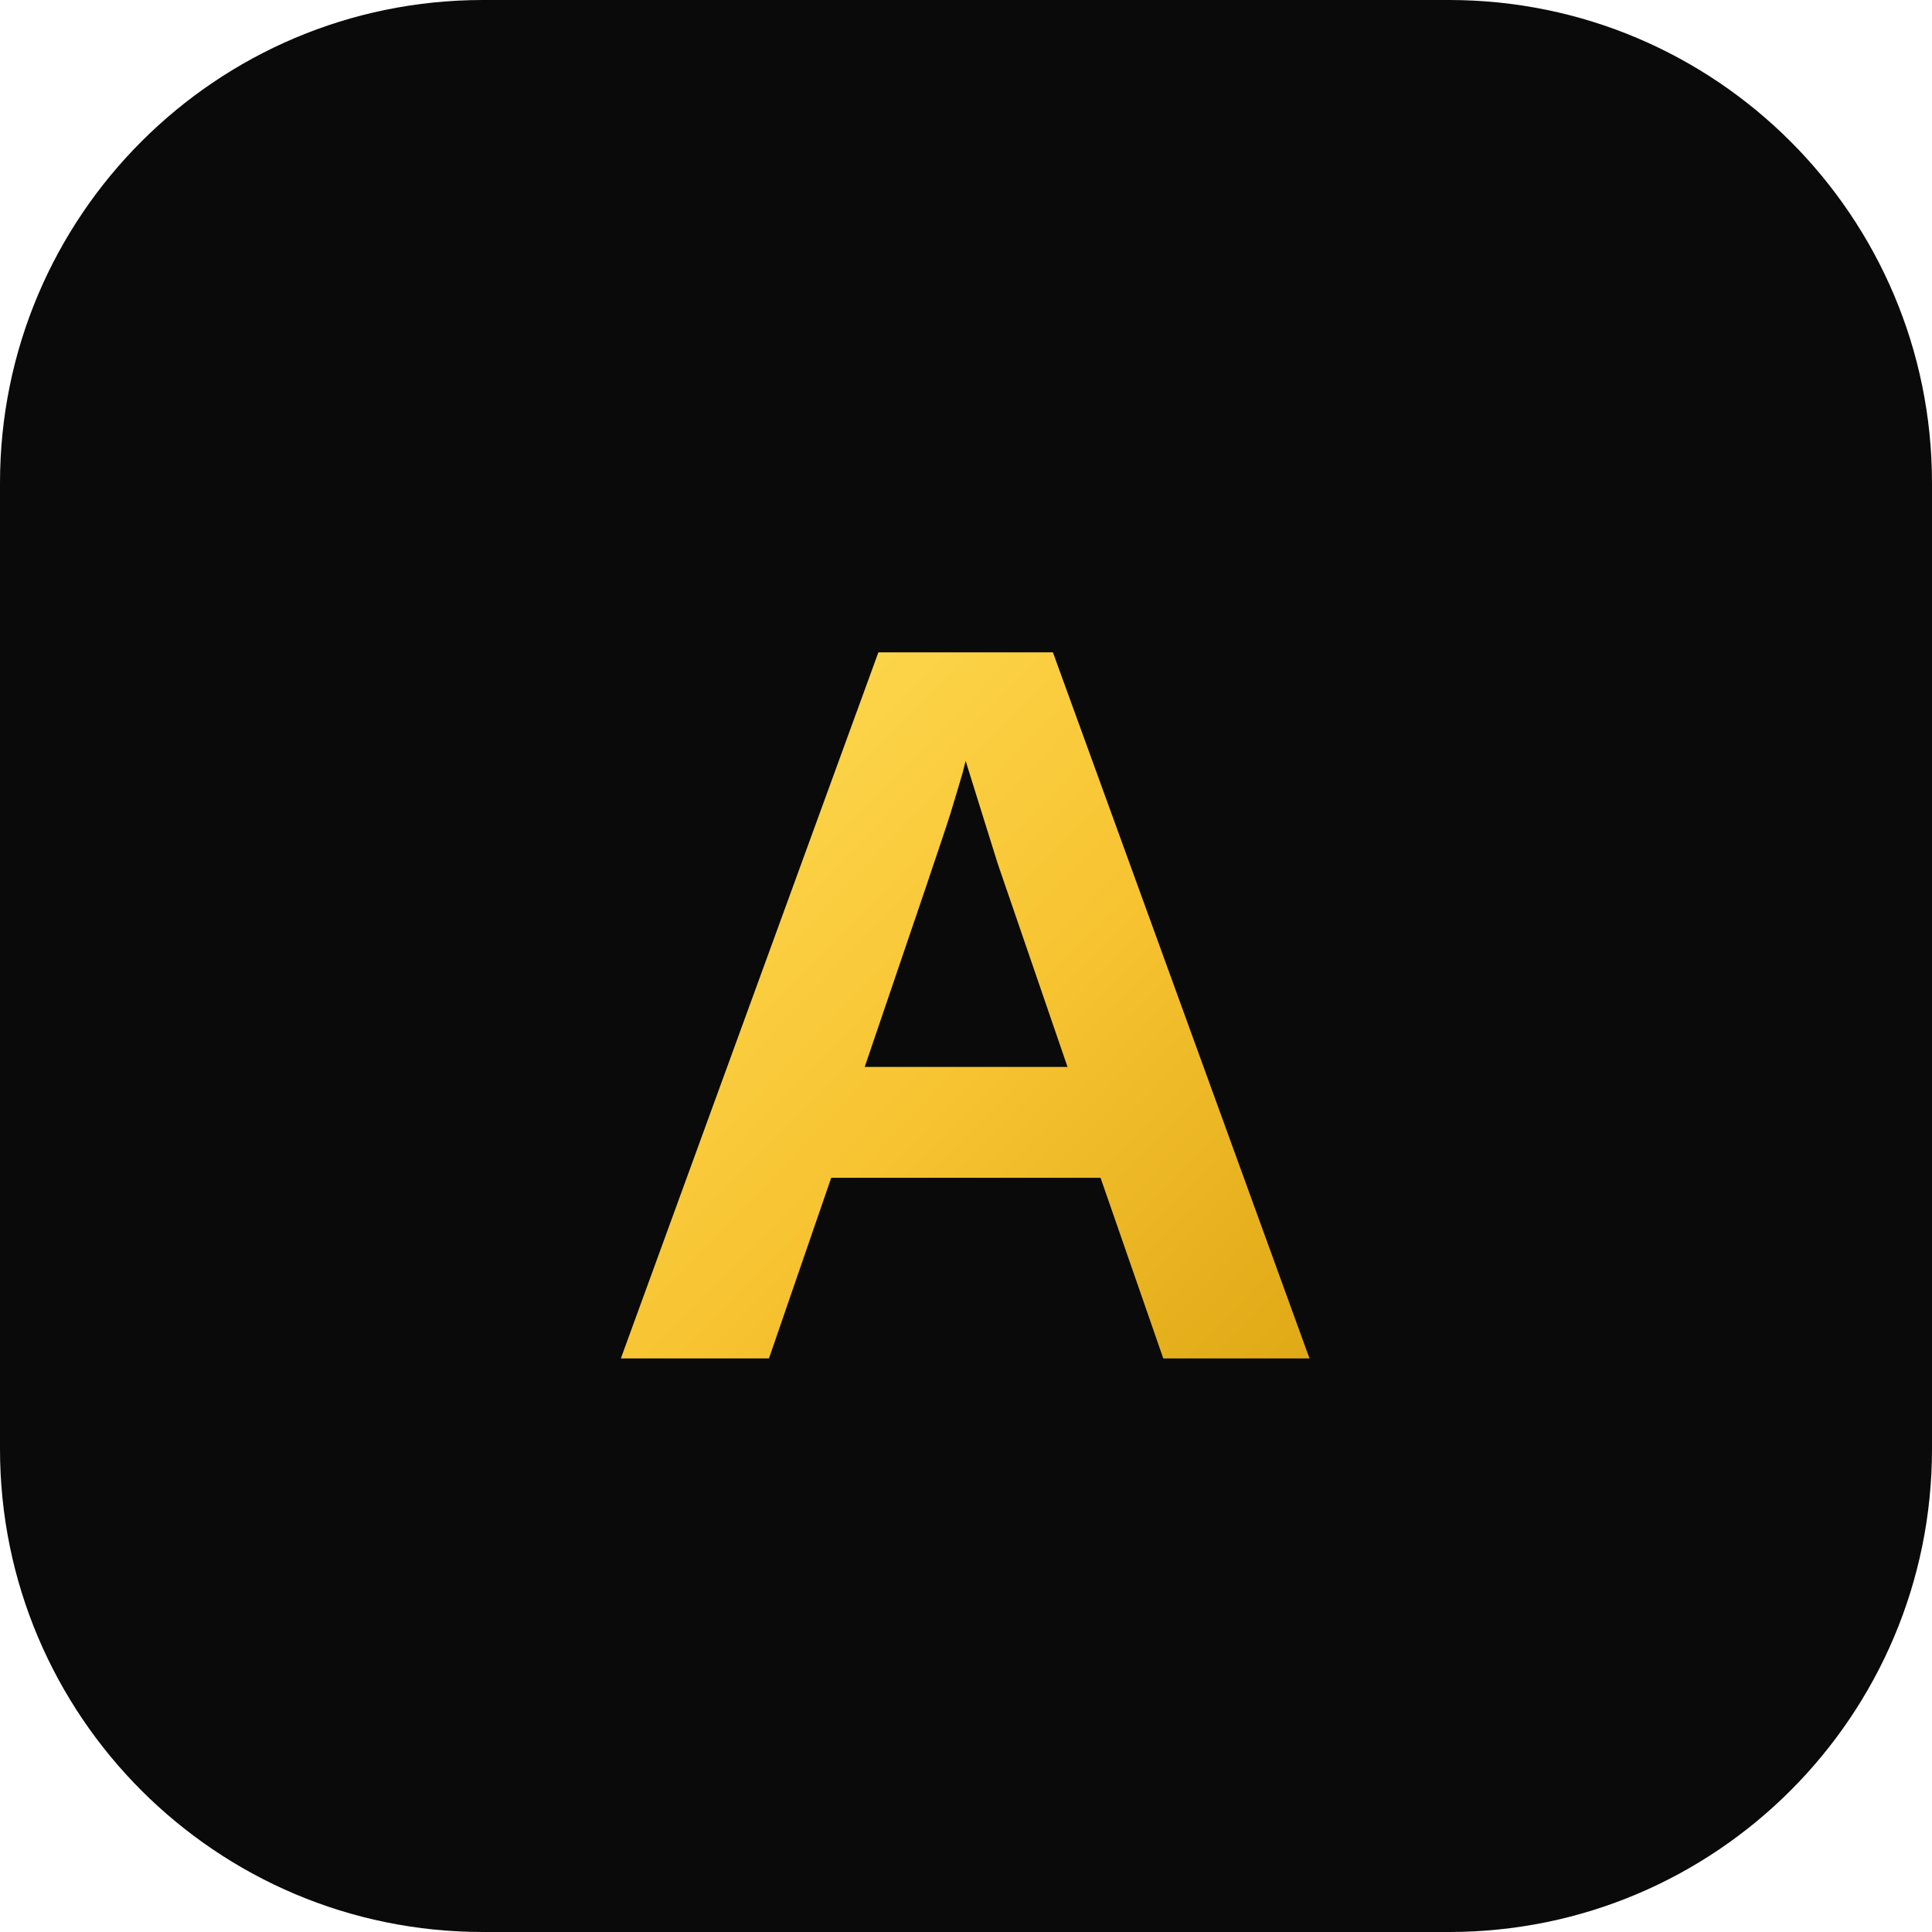
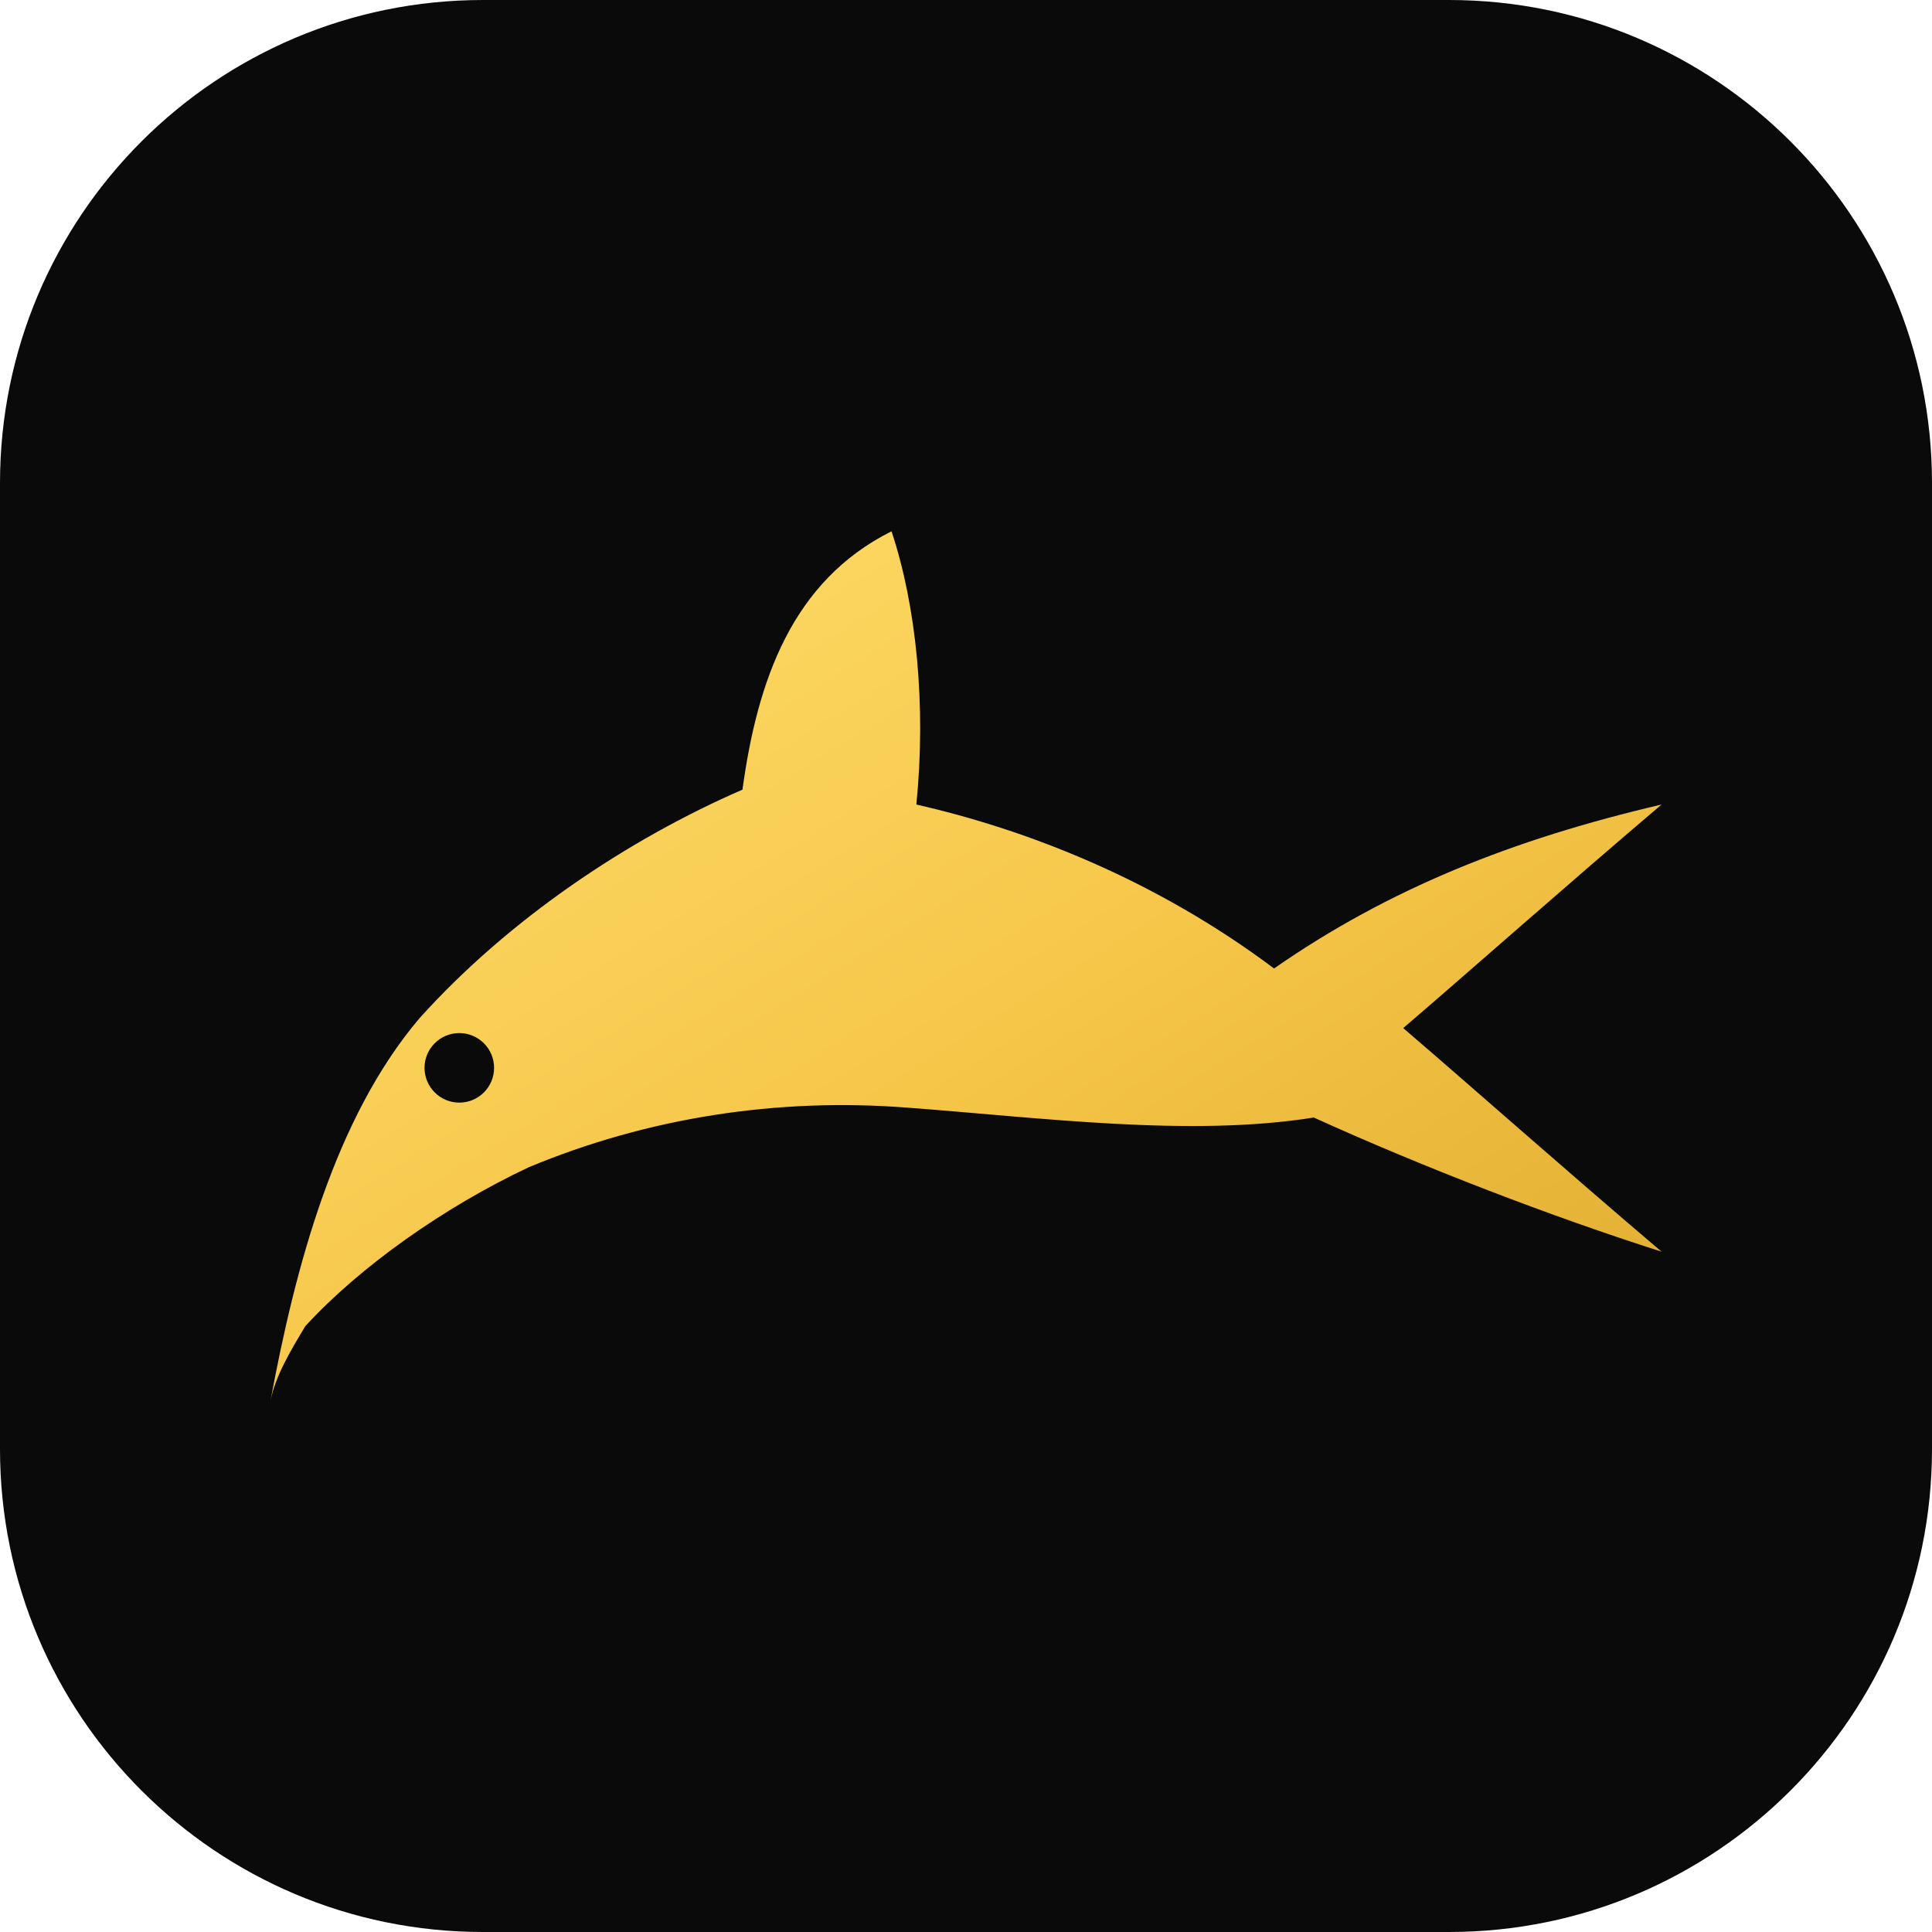
<svg xmlns="http://www.w3.org/2000/svg" viewBox="0 0 64 64">
  <defs>
    <linearGradient id="g" x1="0%" y1="0%" x2="100%" y2="100%">
-       <stop offset="0%" stop-color="#ffdd55" />
-       <stop offset="55%" stop-color="#f7c331" />
-       <stop offset="100%" stop-color="#e0a916" />
+       <stop offset="0%" stop-color="#fee06d" />
+       <stop offset="55%" stop-color="#f6c649" />
+       <stop offset="100%" stop-color="#dfac2e" />
    </linearGradient>
  </defs>
  <rect width="64" height="64" rx="16" fill="#0a0a0a" />
-   <text x="32" y="45" text-anchor="middle" font-family="Arial, Helvetica, sans-serif" font-weight="900" font-size="34" letter-spacing="-1" fill="url(#g)">A</text>
+   <g transform="translate(5.67,17.6) scale(0.16457)">
+     <path fill="url(#g)" d="       M 20 175 C 25 148, 33 118, 50 98 C 68 78, 92 62, 115 52       C 118 30, 125 10, 145 0 C 150 15, 152 35, 150 55       C 172 60, 198 70, 222 88 C 245 72, 270 62, 300 55       C 280 72, 262 88, 248 100 C 262 112, 280 128, 300 145       C 278 138, 252 128, 230 118 C 205 122, 175 118, 148 116       C 122 114, 96 118, 72 128 C 55 136, 38 148, 27 160       C 24 165, 21 170, 20 175 Z" />
+     <circle cx="58" cy="108" r="7" fill="#0a0a0a" />
+   </g>
</svg>
